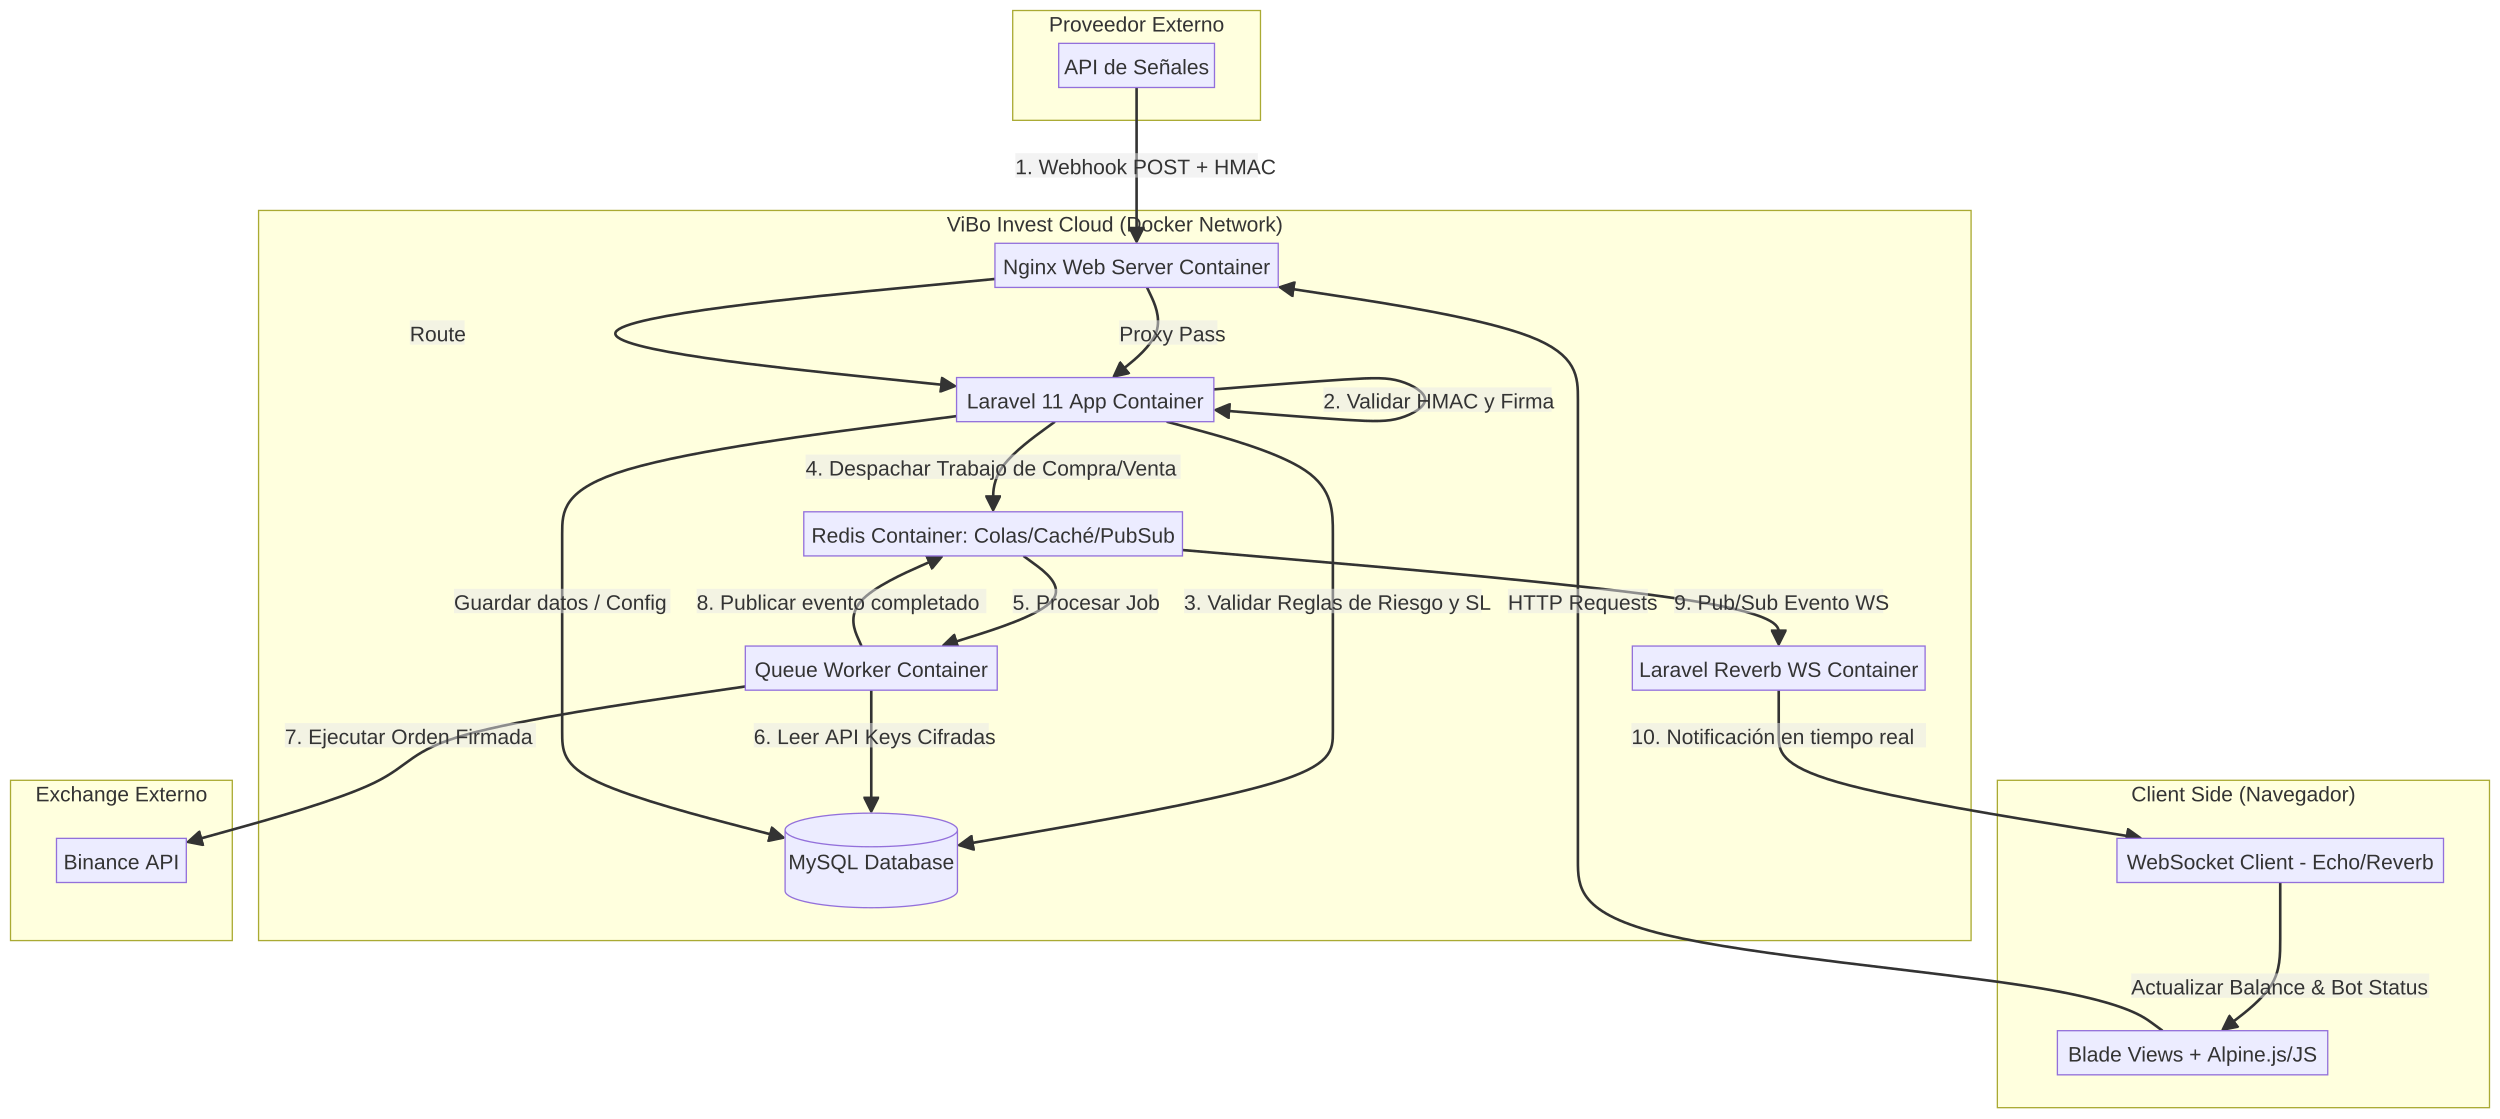
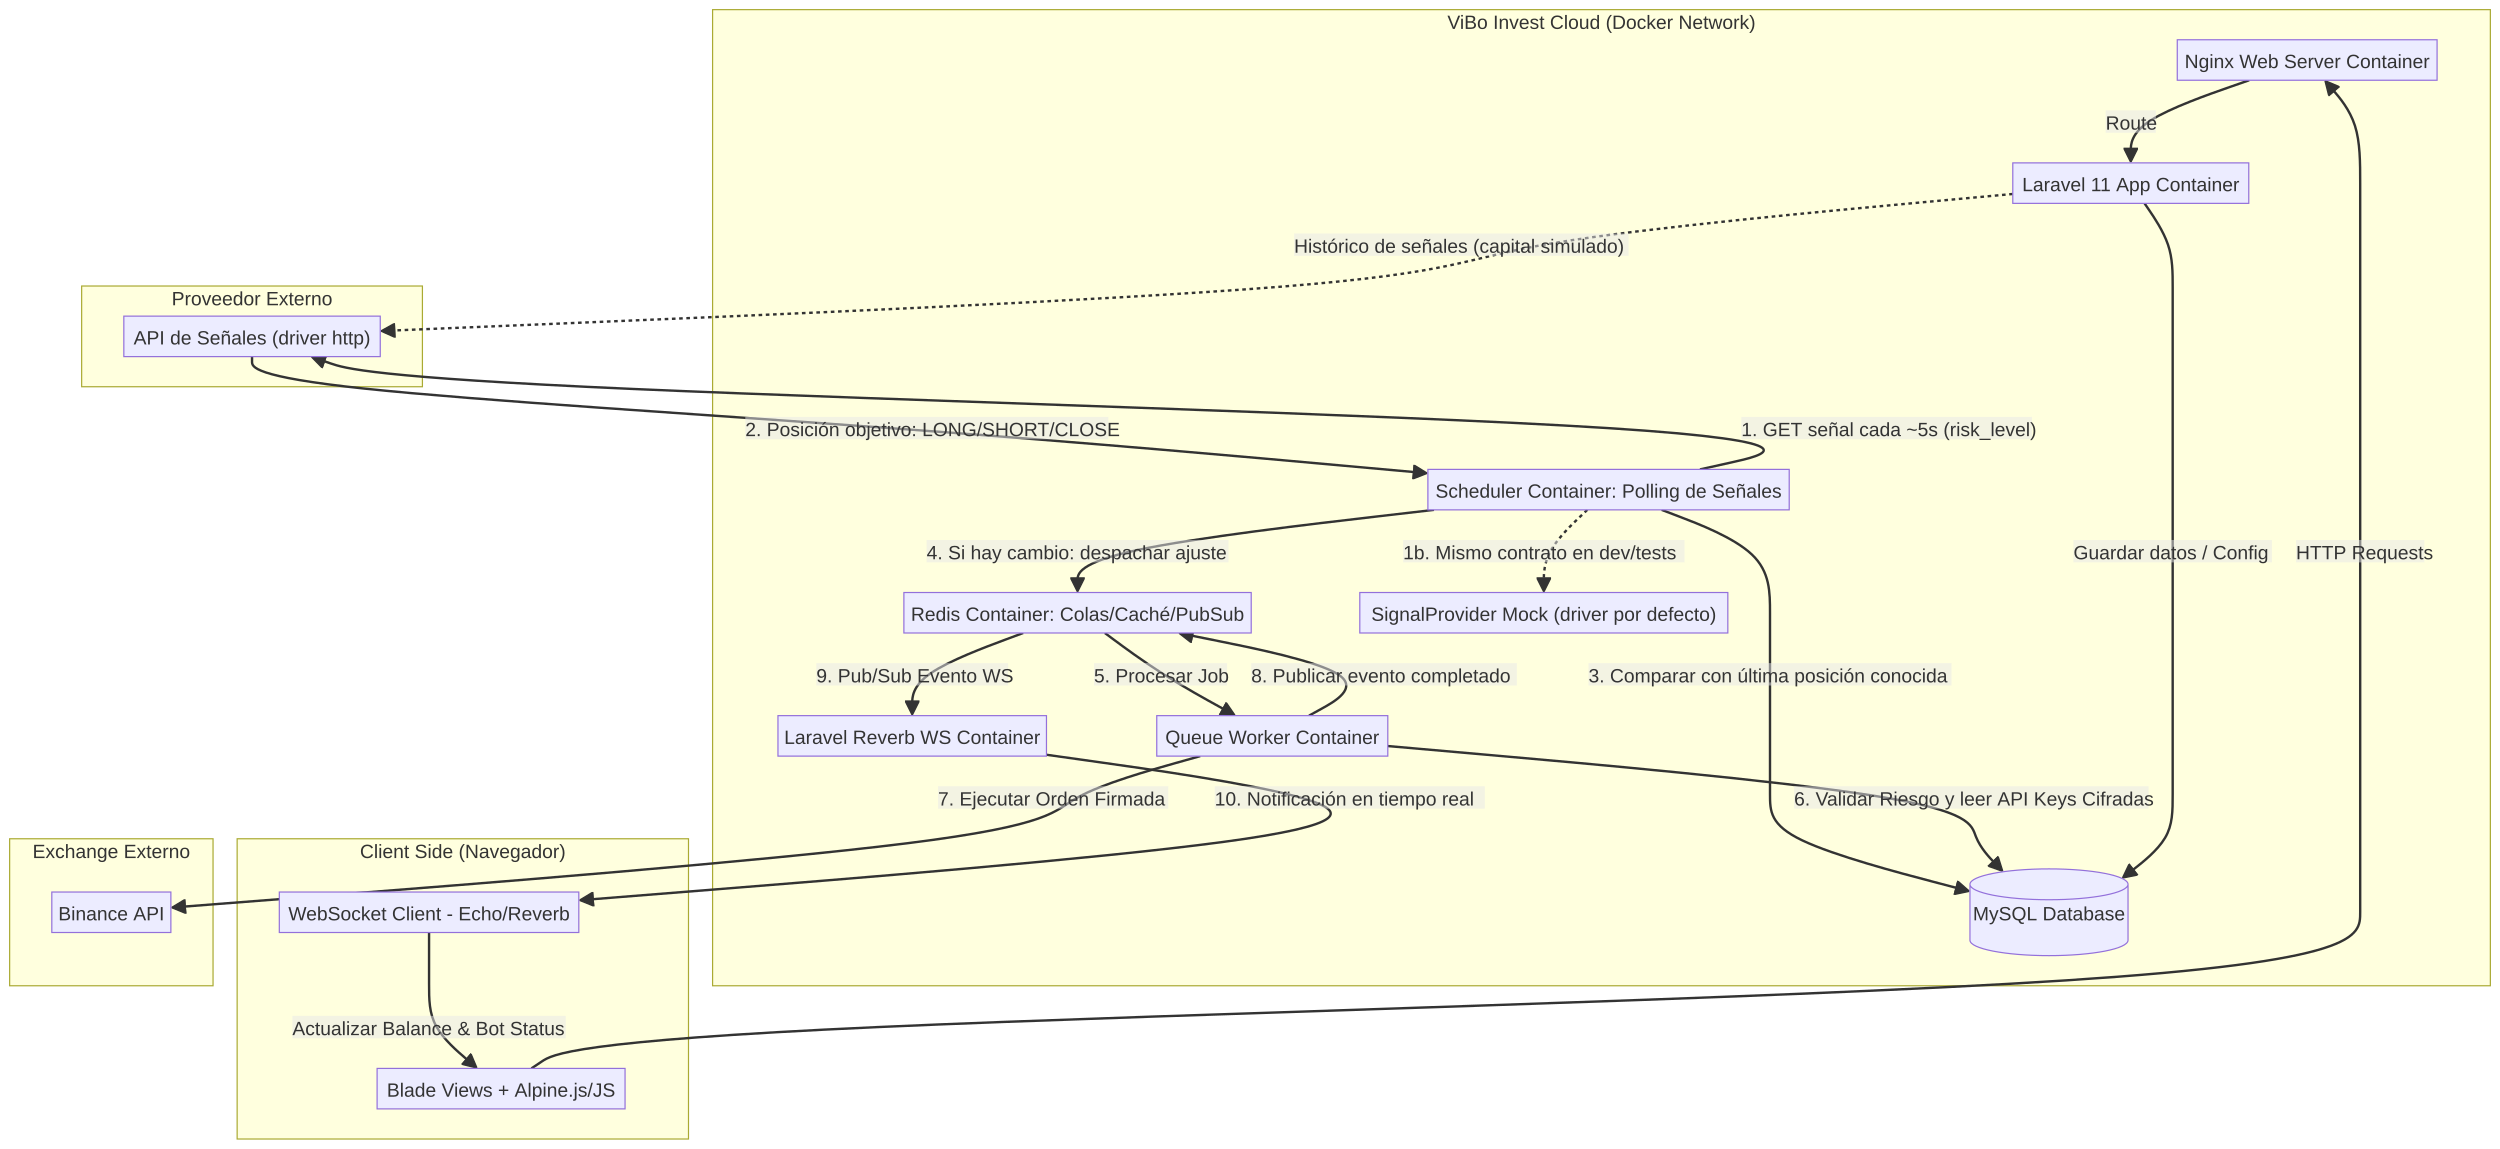
- <svg xmlns="http://www.w3.org/2000/svg" viewBox="-8 -8 1902.922 851.124" style="max-width: 1902.922px;" width="100%" id="mermaid-svg">
+ <svg xmlns="http://www.w3.org/2000/svg" viewBox="-8 -8 2074.848 953.312" style="max-width: 2074.848px;" width="100%" id="mermaid-svg">
  <style>#mermaid-svg{font-family:"trebuchet ms",verdana,arial,sans-serif;font-size:16px;fill:#333;}#mermaid-svg .error-icon{fill:#552222;}#mermaid-svg .error-text{fill:#552222;stroke:#552222;}#mermaid-svg .edge-thickness-normal{stroke-width:2px;}#mermaid-svg .edge-thickness-thick{stroke-width:3.5px;}#mermaid-svg .edge-pattern-solid{stroke-dasharray:0;}#mermaid-svg .edge-pattern-dashed{stroke-dasharray:3;}#mermaid-svg .edge-pattern-dotted{stroke-dasharray:2;}#mermaid-svg .marker{fill:#333333;stroke:#333333;}#mermaid-svg .marker.cross{stroke:#333333;}#mermaid-svg svg{font-family:"trebuchet ms",verdana,arial,sans-serif;font-size:16px;}#mermaid-svg .label{font-family:"trebuchet ms",verdana,arial,sans-serif;color:#333;}#mermaid-svg .cluster-label text{fill:#333;}#mermaid-svg .cluster-label span,#mermaid-svg p{color:#333;}#mermaid-svg .label text,#mermaid-svg span,#mermaid-svg p{fill:#333;color:#333;}#mermaid-svg .node rect,#mermaid-svg .node circle,#mermaid-svg .node ellipse,#mermaid-svg .node polygon,#mermaid-svg .node path{fill:#ECECFF;stroke:#9370DB;stroke-width:1px;}#mermaid-svg .flowchart-label text{text-anchor:middle;}#mermaid-svg .node .katex path{fill:#000;stroke:#000;stroke-width:1px;}#mermaid-svg .node .label{text-align:center;}#mermaid-svg .node.clickable{cursor:pointer;}#mermaid-svg .arrowheadPath{fill:#333333;}#mermaid-svg .edgePath .path{stroke:#333333;stroke-width:2.0px;}#mermaid-svg .flowchart-link{stroke:#333333;fill:none;}#mermaid-svg .edgeLabel{background-color:#e8e8e8;text-align:center;}#mermaid-svg .edgeLabel rect{opacity:0.5;background-color:#e8e8e8;fill:#e8e8e8;}#mermaid-svg .labelBkg{background-color:rgba(232, 232, 232, 0.5);}#mermaid-svg .cluster rect{fill:#ffffde;stroke:#aaaa33;stroke-width:1px;}#mermaid-svg .cluster text{fill:#333;}#mermaid-svg .cluster span,#mermaid-svg p{color:#333;}#mermaid-svg div.mermaidTooltip{position:absolute;text-align:center;max-width:200px;padding:2px;font-family:"trebuchet ms",verdana,arial,sans-serif;font-size:12px;background:hsl(80, 100%, 96.275%);border:1px solid #aaaa33;border-radius:2px;pointer-events:none;z-index:100;}#mermaid-svg .flowchartTitleText{text-anchor:middle;font-size:18px;fill:#333;}#mermaid-svg :root{--mermaid-font-family:"trebuchet ms",verdana,arial,sans-serif;}</style>
  <g>
    <marker orient="auto" markerHeight="12" markerWidth="12" markerUnits="userSpaceOnUse" refY="5" refX="6" viewBox="0 0 10 10" class="marker flowchart" id="mermaid-svg_flowchart-pointEnd">
      <path style="stroke-width: 1; stroke-dasharray: 1, 0;" class="arrowMarkerPath" d="M 0 0 L 10 5 L 0 10 z" />
    </marker>
    <marker orient="auto" markerHeight="12" markerWidth="12" markerUnits="userSpaceOnUse" refY="5" refX="4.5" viewBox="0 0 10 10" class="marker flowchart" id="mermaid-svg_flowchart-pointStart">
      <path style="stroke-width: 1; stroke-dasharray: 1, 0;" class="arrowMarkerPath" d="M 0 5 L 10 10 L 10 0 z" />
    </marker>
    <marker orient="auto" markerHeight="11" markerWidth="11" markerUnits="userSpaceOnUse" refY="5" refX="11" viewBox="0 0 10 10" class="marker flowchart" id="mermaid-svg_flowchart-circleEnd">
      <circle style="stroke-width: 1; stroke-dasharray: 1, 0;" class="arrowMarkerPath" r="5" cy="5" cx="5" />
    </marker>
    <marker orient="auto" markerHeight="11" markerWidth="11" markerUnits="userSpaceOnUse" refY="5" refX="-1" viewBox="0 0 10 10" class="marker flowchart" id="mermaid-svg_flowchart-circleStart">
      <circle style="stroke-width: 1; stroke-dasharray: 1, 0;" class="arrowMarkerPath" r="5" cy="5" cx="5" />
    </marker>
    <marker orient="auto" markerHeight="11" markerWidth="11" markerUnits="userSpaceOnUse" refY="5.2" refX="12" viewBox="0 0 11 11" class="marker cross flowchart" id="mermaid-svg_flowchart-crossEnd">
      <path style="stroke-width: 2; stroke-dasharray: 1, 0;" class="arrowMarkerPath" d="M 1,1 l 9,9 M 10,1 l -9,9" />
    </marker>
    <marker orient="auto" markerHeight="11" markerWidth="11" markerUnits="userSpaceOnUse" refY="5.2" refX="-1" viewBox="0 0 11 11" class="marker cross flowchart" id="mermaid-svg_flowchart-crossStart">
      <path style="stroke-width: 2; stroke-dasharray: 1, 0;" class="arrowMarkerPath" d="M 1,1 l 9,9 M 10,1 l -9,9" />
    </marker>
    <g class="root">
      <g class="clusters">
        <g id="ExchangeExterno" class="cluster default flowchart-label">
-           <rect height="121.999" width="168.812" y="585.938" x="0" ry="0" rx="0" />
-           <g transform="translate(84.40625, 585.9375)" class="cluster-label">
+           <rect height="121.999" width="168.812" y="688.125" x="0" ry="0" rx="0" />
+           <g transform="translate(84.40625, 688.125)" class="cluster-label">
            <text fill="#333333">
              <tspan class="row" x="0" dy="1em" xml:space="preserve">Exchange Externo</tspan>
            </text>
          </g>
        </g>
        <g id="ViBoInvestCloud" class="cluster default flowchart-label">
-           <rect height="555.749" width="1303.516" y="152.188" x="188.812" ry="0" rx="0" />
-           <g transform="translate(840.5703, 152.1875)" class="cluster-label">
+           <rect height="810.124" width="1475.441" y="0" x="583.406" ry="0" rx="0" />
+           <g transform="translate(1321.127, 0)" class="cluster-label">
            <text fill="#333333">
              <tspan class="row" x="0" dy="1em" xml:space="preserve">ViBo Invest Cloud (Docker Network)</tspan>
            </text>
          </g>
        </g>
        <g id="ClientSide" class="cluster default flowchart-label">
-           <rect height="249.187" width="374.594" y="585.938" x="1512.328" ry="0" rx="0" />
-           <g transform="translate(1699.625, 585.9375)" class="cluster-label">
+           <rect height="249.187" width="374.594" y="688.125" x="188.812" ry="0" rx="0" />
+           <g transform="translate(376.1094, 688.125)" class="cluster-label">
            <text fill="#333333">
              <tspan class="row" x="0" dy="1em" xml:space="preserve">Client Side (Navegador)</tspan>
            </text>
          </g>
        </g>
        <g id="ProveedorExterno" class="cluster default flowchart-label">
-           <rect height="83.594" width="188.594" y="0" x="762.84" ry="0" rx="0" />
-           <g transform="translate(857.1367, 0)" class="cluster-label">
+           <rect height="83.594" width="282.812" y="229.375" x="59.77" ry="0" rx="0" />
+           <g transform="translate(201.1758, 229.375)" class="cluster-label">
            <text fill="#333333">
              <tspan class="row" x="0" dy="1em" xml:space="preserve">Proveedor Externo</tspan>
            </text>
          </g>
        </g>
      </g>
      <g class="edgePaths">
-         <path marker-end="url(#mermaid-svg_flowchart-pointEnd)" style="fill:none;" class="edge-thickness-normal edge-pattern-solid flowchart-link LS-SignalsAPI LE-Nginx" id="L-SignalsAPI-Nginx-0" d="M857.137,58.594L857.137,62.76C857.137,66.927,857.137,75.26,857.137,85.143C857.137,95.026,857.137,106.458,857.137,117.891C857.137,129.323,857.137,140.755,857.137,149.755C857.137,158.754,857.137,165.321,857.137,168.604L857.137,171.888" />
-         <path marker-end="url(#mermaid-svg_flowchart-pointEnd)" style="fill:none;" class="edge-thickness-normal edge-pattern-solid flowchart-link LS-Nginx LE-Laravel" id="L-Nginx-Laravel-0" d="M865.083,210.781L867.787,216.497C870.492,222.214,875.9,233.646,872.212,244.523C868.523,255.401,855.738,265.723,849.345,270.884L842.952,276.046" />
-         <path marker-end="url(#mermaid-svg_flowchart-pointEnd)" style="fill:none;" class="edge-thickness-normal edge-pattern-solid flowchart-link LS-Laravel LE-Laravel" id="L-Laravel-Laravel-0" d="M915.945,288.392L934.859,286.889C953.773,285.386,991.602,282.381,1015.244,280.878C1038.887,279.375,1048.344,279.375,1057.801,282.174C1067.258,284.974,1076.715,290.573,1076.715,296.172C1076.715,301.771,1067.258,307.37,1057.801,310.169C1048.344,312.969,1038.887,312.969,1016.125,311.536C993.363,310.103,957.296,307.237,939.262,305.805L921.229,304.372" />
-         <path marker-end="url(#mermaid-svg_flowchart-pointEnd)" style="fill:none;" class="edge-thickness-normal edge-pattern-solid flowchart-link LS-Laravel LE-MySQL" id="L-Laravel-MySQL-0" d="M879.997,312.969L901.088,318.685C922.178,324.401,964.358,335.833,985.449,350.065C1006.539,364.297,1006.539,381.328,1006.539,398.359C1006.539,415.391,1006.539,432.422,1006.539,449.453C1006.539,466.484,1006.539,483.516,1006.539,500.547C1006.539,517.578,1006.539,534.609,1006.539,548.841C1006.539,563.073,1006.539,574.505,959.782,588.339C913.026,602.173,819.513,618.408,772.756,626.525L725.999,634.643" />
-         <path marker-end="url(#mermaid-svg_flowchart-pointEnd)" style="fill:none;" class="edge-thickness-normal edge-pattern-solid flowchart-link LS-Laravel LE-Redis" id="L-Laravel-Redis-0" d="M794.983,312.969L787.142,318.685C779.301,324.401,763.619,335.833,755.778,346.382C747.938,356.931,747.938,366.597,747.938,371.43L747.938,376.263" />
-         <path marker-end="url(#mermaid-svg_flowchart-pointEnd)" style="fill:none;" class="edge-thickness-normal edge-pattern-solid flowchart-link LS-Redis LE-Worker" id="L-Redis-Worker-0" d="M770.978,415.156L778.819,420.872C786.66,426.589,802.342,438.021,792.808,449.189C783.273,460.357,748.523,471.26,731.148,476.712L713.773,482.163" />
-         <path marker-end="url(#mermaid-svg_flowchart-pointEnd)" style="fill:none;" class="edge-thickness-normal edge-pattern-solid flowchart-link LS-Worker LE-MySQL" id="L-Worker-MySQL-0" d="M655.184,517.344L655.184,523.06C655.184,528.776,655.184,540.208,655.184,551.641C655.184,563.073,655.184,574.505,655.184,583.505C655.184,592.504,655.184,599.071,655.184,602.354L655.184,605.638" />
-         <path marker-end="url(#mermaid-svg_flowchart-pointEnd)" style="fill:none;" class="edge-thickness-normal edge-pattern-solid flowchart-link LS-Worker LE-Binance" id="L-Worker-Binance-0" d="M559.309,514.51L516.817,520.698C474.326,526.887,389.342,539.264,346.851,551.168C304.359,563.073,304.359,574.505,276.786,587.868C249.213,601.231,194.066,616.525,166.493,624.172L138.92,631.819" />
-         <path marker-end="url(#mermaid-svg_flowchart-pointEnd)" style="fill:none;" class="edge-thickness-normal edge-pattern-solid flowchart-link LS-UI LE-Nginx" id="L-UI-Nginx-0" d="M1638.02,776.531L1630.229,770.815C1622.438,765.098,1606.856,753.666,1532.695,742.234C1458.534,730.802,1325.794,719.369,1259.424,703.486C1193.055,687.604,1193.055,667.27,1193.055,646.937C1193.055,626.604,1193.055,606.271,1193.055,590.388C1193.055,574.505,1193.055,563.073,1193.055,548.841C1193.055,534.609,1193.055,517.578,1193.055,500.547C1193.055,483.516,1193.055,466.484,1193.055,449.453C1193.055,432.422,1193.055,415.391,1193.055,398.359C1193.055,381.328,1193.055,364.297,1193.055,347.266C1193.055,330.234,1193.055,313.203,1193.055,296.172C1193.055,279.141,1193.055,262.109,1155.91,247.944C1118.766,233.779,1044.478,222.479,1007.333,216.83L970.189,211.18" />
-         <path marker-end="url(#mermaid-svg_flowchart-pointEnd)" style="fill:none;" class="edge-thickness-normal edge-pattern-solid flowchart-link LS-Nginx LE-Laravel" id="L-Nginx-Laravel-1" d="M749.324,204.332L678.568,211.123C607.813,217.914,466.301,231.496,460.552,245.021C454.803,258.546,584.816,272.014,649.823,278.748L714.83,285.482" />
-         <path marker-end="url(#mermaid-svg_flowchart-pointEnd)" style="fill:none;" class="edge-thickness-normal edge-pattern-solid flowchart-link LS-Laravel LE-MySQL" id="L-Laravel-MySQL-1" d="M720.102,308.739L670.069,315.16C620.036,321.581,519.971,334.423,469.939,349.36C419.906,364.297,419.906,381.328,419.906,398.359C419.906,415.391,419.906,432.422,419.906,449.453C419.906,466.484,419.906,483.516,419.906,500.547C419.906,517.578,419.906,534.609,419.906,548.841C419.906,563.073,419.906,574.505,447.332,587.332C474.757,600.159,529.608,614.38,557.034,621.49L584.459,628.601" />
-         <path marker-end="url(#mermaid-svg_flowchart-pointEnd)" style="fill:none;" class="edge-thickness-normal edge-pattern-solid flowchart-link LS-Worker LE-Redis" id="L-Worker-Redis-0" d="M647.732,483.75L645.196,478.034C642.66,472.318,637.588,460.885,647.157,449.811C656.726,438.736,680.936,428.019,693.041,422.66L705.147,417.302" />
-         <path marker-end="url(#mermaid-svg_flowchart-pointEnd)" style="fill:none;" class="edge-thickness-normal edge-pattern-solid flowchart-link LS-Redis LE-Reverb" id="L-Redis-Reverb-0" d="M892.063,410.674L967.703,417.137C1043.344,423.601,1194.625,436.527,1270.266,447.823C1345.906,459.119,1345.906,468.784,1345.906,473.617L1345.906,478.45" />
-         <path marker-end="url(#mermaid-svg_flowchart-pointEnd)" style="fill:none;" class="edge-thickness-normal edge-pattern-solid flowchart-link LS-Reverb LE-WSClient" id="L-Reverb-WSClient-0" d="M1345.906,517.344L1345.906,523.06C1345.906,528.776,1345.906,540.208,1345.906,551.641C1345.906,563.073,1345.906,574.505,1391.137,587.449C1436.368,600.393,1526.831,614.849,1572.062,622.076L1617.293,629.304" />
-         <path marker-end="url(#mermaid-svg_flowchart-pointEnd)" style="fill:none;" class="edge-thickness-normal edge-pattern-solid flowchart-link LS-WSClient LE-UI" id="L-WSClient-UI-0" d="M1727.641,663.734L1727.641,671.101C1727.641,678.468,1727.641,693.203,1727.641,706.286C1727.641,719.369,1727.641,730.802,1720.877,741.697C1714.113,752.592,1700.586,762.95,1693.822,768.129L1687.058,773.309" />
+         <path marker-end="url(#mermaid-svg_flowchart-pointEnd)" style="fill:none;" class="edge-thickness-normal edge-pattern-solid flowchart-link LS-Scheduler LE-SignalsAPI" id="L-Scheduler-SignalsAPI-0" d="M1402.871,381.563L1428.691,375.846C1454.51,370.13,1506.15,358.698,1326.102,347.266C1146.053,335.833,734.318,324.401,517.182,314.806C300.047,305.211,277.512,297.452,266.244,293.573L254.977,289.694" />
+         <path marker-end="url(#mermaid-svg_flowchart-pointEnd)" style="fill:none;stroke-width:2px;stroke-dasharray:3;" class="edge-thickness-normal edge-pattern-dotted flowchart-link LS-Scheduler LE-MockProvider" id="L-Scheduler-MockProvider-0" d="M1309.338,415.156L1303.327,420.872C1297.316,426.589,1285.295,438.021,1279.284,448.57C1273.273,459.119,1273.273,468.784,1273.273,473.617L1273.273,478.45" />
+         <path marker-end="url(#mermaid-svg_flowchart-pointEnd)" style="fill:none;" class="edge-thickness-normal edge-pattern-solid flowchart-link LS-SignalsAPI LE-Scheduler" id="L-SignalsAPI-Scheduler-0" d="M201.176,287.969L201.176,292.135C201.176,296.302,201.176,304.635,294.515,314.518C387.854,324.401,574.533,335.833,736.301,347.729C898.069,359.625,1034.926,371.984,1103.355,378.163L1171.784,384.343" />
+         <path marker-end="url(#mermaid-svg_flowchart-pointEnd)" style="fill:none;" class="edge-thickness-normal edge-pattern-solid flowchart-link LS-Scheduler LE-MySQL" id="L-Scheduler-MySQL-0" d="M1371.049,415.156L1386.04,420.872C1401.03,426.589,1431.011,438.021,1446.002,452.253C1460.992,466.484,1460.992,483.516,1460.992,500.547C1460.992,517.578,1460.992,534.609,1460.992,551.641C1460.992,568.672,1460.992,585.703,1460.992,602.734C1460.992,619.766,1460.992,636.797,1460.992,651.029C1460.992,665.26,1460.992,676.693,1487.797,689.47C1514.602,702.248,1568.211,716.371,1595.016,723.433L1621.82,730.494" />
+         <path marker-end="url(#mermaid-svg_flowchart-pointEnd)" style="fill:none;" class="edge-thickness-normal edge-pattern-solid flowchart-link LS-Scheduler LE-Redis" id="L-Scheduler-Redis-0" d="M1182.121,415.156L1132.817,420.872C1083.513,426.589,984.905,438.021,935.601,448.57C886.297,459.119,886.297,468.784,886.297,473.617L886.297,478.45" />
+         <path marker-end="url(#mermaid-svg_flowchart-pointEnd)" style="fill:none;" class="edge-thickness-normal edge-pattern-solid flowchart-link LS-Redis LE-Worker" id="L-Redis-Worker-0" d="M908.935,517.344L916.64,523.06C924.344,528.776,939.752,540.208,957.059,551.214C974.367,562.221,993.573,572.8,1003.176,578.09L1012.779,583.38" />
+         <path marker-end="url(#mermaid-svg_flowchart-pointEnd)" style="fill:none;" class="edge-thickness-normal edge-pattern-solid flowchart-link LS-Worker LE-MySQL" id="L-Worker-MySQL-0" d="M1143.789,611.178L1224.507,618.286C1305.224,625.394,1466.659,639.611,1547.376,652.436C1628.094,665.26,1628.094,676.693,1631.882,686.335C1635.671,695.978,1643.248,703.83,1647.037,707.756L1650.826,711.683" />
+         <path marker-end="url(#mermaid-svg_flowchart-pointEnd)" style="fill:none;" class="edge-thickness-normal edge-pattern-solid flowchart-link LS-Worker LE-Binance" id="L-Worker-Binance-0" d="M988.122,619.531L967.774,625.247C947.426,630.964,906.731,642.396,886.383,653.828C866.035,665.26,866.035,676.693,744.879,691.864C623.722,707.036,381.409,725.946,260.253,735.401L139.096,744.857" />
+         <path marker-end="url(#mermaid-svg_flowchart-pointEnd)" style="fill:none;" class="edge-thickness-normal edge-pattern-solid flowchart-link LS-UI LE-Nginx" id="L-UI-Nginx-0" d="M433.044,878.718L441.614,873.002C450.183,867.286,467.322,855.854,720.283,844.421C973.245,832.989,1462.029,821.557,1706.421,805.674C1950.813,789.791,1950.813,769.458,1950.813,749.125C1950.813,728.791,1950.813,708.458,1950.813,692.575C1950.813,676.693,1950.813,665.26,1950.813,651.029C1950.813,636.797,1950.813,619.766,1950.813,602.734C1950.813,585.703,1950.813,568.672,1950.813,551.641C1950.813,534.609,1950.813,517.578,1950.813,500.547C1950.813,483.516,1950.813,466.484,1950.813,449.453C1950.813,432.422,1950.813,415.391,1950.813,398.359C1950.813,381.328,1950.813,364.297,1950.813,350.065C1950.813,335.833,1950.813,324.401,1950.813,311.719C1950.813,299.036,1950.813,285.104,1950.813,271.172C1950.813,257.24,1950.813,243.307,1950.813,230.625C1950.813,217.943,1950.813,206.51,1950.813,192.279C1950.813,178.047,1950.813,161.016,1950.813,143.984C1950.813,126.953,1950.813,109.922,1946.466,96.359C1942.12,82.797,1933.428,72.703,1929.082,67.657L1924.736,62.61" />
+         <path marker-end="url(#mermaid-svg_flowchart-pointEnd)" style="fill:none;" class="edge-thickness-normal edge-pattern-solid flowchart-link LS-Nginx LE-Laravel" id="L-Nginx-Laravel-0" d="M1858.686,58.594L1842.308,64.31C1825.93,70.026,1793.174,81.458,1776.796,92.007C1760.418,102.556,1760.418,112.222,1760.418,117.055L1760.418,121.888" />
+         <path marker-end="url(#mermaid-svg_flowchart-pointEnd)" style="fill:none;" class="edge-thickness-normal edge-pattern-solid flowchart-link LS-Laravel LE-MySQL" id="L-Laravel-MySQL-0" d="M1771.851,160.781L1775.742,166.497C1779.632,172.214,1787.414,183.646,1791.305,195.078C1795.195,206.51,1795.195,217.943,1795.195,230.625C1795.195,243.307,1795.195,257.24,1795.195,271.172C1795.195,285.104,1795.195,299.036,1795.195,311.719C1795.195,324.401,1795.195,335.833,1795.195,350.065C1795.195,364.297,1795.195,381.328,1795.195,398.359C1795.195,415.391,1795.195,432.422,1795.195,449.453C1795.195,466.484,1795.195,483.516,1795.195,500.547C1795.195,517.578,1795.195,534.609,1795.195,551.641C1795.195,568.672,1795.195,585.703,1795.195,602.734C1795.195,619.766,1795.195,636.797,1795.195,651.029C1795.195,665.26,1795.195,676.693,1788.879,687.347C1782.563,698.002,1769.931,707.879,1763.614,712.817L1757.298,717.755" />
+         <path marker-end="url(#mermaid-svg_flowchart-pointEnd)" style="fill:none;stroke-width:2px;stroke-dasharray:3;" class="edge-thickness-normal edge-pattern-dotted flowchart-link LS-Laravel LE-SignalsAPI" id="L-Laravel-SignalsAPI-0" d="M1662.496,152.989L1586.217,160.004C1509.938,167.019,1357.379,181.049,1281.1,193.779C1204.82,206.51,1204.82,217.943,1056.163,229.85C907.506,241.757,610.192,254.138,461.535,260.329L312.877,266.52" />
+         <path marker-end="url(#mermaid-svg_flowchart-pointEnd)" style="fill:none;" class="edge-thickness-normal edge-pattern-solid flowchart-link LS-Worker LE-Redis" id="L-Worker-Redis-0" d="M1078.407,585.938L1088.783,580.221C1099.16,574.505,1119.914,563.073,1102.699,551.815C1085.484,540.556,1030.3,529.472,1002.709,523.93L975.117,518.387" />
+         <path marker-end="url(#mermaid-svg_flowchart-pointEnd)" style="fill:none;" class="edge-thickness-normal edge-pattern-solid flowchart-link LS-Redis LE-Reverb" id="L-Redis-Reverb-0" d="M841.189,517.344L825.839,523.06C810.488,528.776,779.787,540.208,764.436,550.757C749.086,561.306,749.086,570.972,749.086,575.805L749.086,580.638" />
+         <path marker-end="url(#mermaid-svg_flowchart-pointEnd)" style="fill:none;" class="edge-thickness-normal edge-pattern-solid flowchart-link LS-Reverb LE-WSClient" id="L-Reverb-WSClient-0" d="M860.508,618.411L902.461,624.314C944.414,630.217,1028.32,642.023,1070.273,653.641C1112.227,665.26,1112.227,676.693,1006.465,690.852C900.704,705.011,689.181,721.896,583.42,730.339L477.658,738.782" />
+         <path marker-end="url(#mermaid-svg_flowchart-pointEnd)" style="fill:none;" class="edge-thickness-normal edge-pattern-solid flowchart-link LS-WSClient LE-UI" id="L-WSClient-UI-0" d="M348.094,765.922L348.094,773.289C348.094,780.656,348.094,795.39,348.094,808.473C348.094,821.557,348.094,832.989,354.109,843.847C360.124,854.706,372.155,864.99,378.17,870.132L384.186,875.274" />
      </g>
      <g class="edgeLabels">
-         <g transform="translate(857.1367, 117.8906)" class="edgeLabel">
-           <g transform="translate(-92.35938, -9.296875)" class="label">
-             <rect height="18.594" width="184.719" ry="0" rx="0" />
-             <text fill="#000000">
-               <tspan class="row" x="0" dy="1em" xml:space="preserve">1. Webhook POST + HMAC</tspan>
-             </text>
-           </g>
-         </g>
-         <g transform="translate(881.3086, 245.0781)" class="edgeLabel">
-           <g transform="translate(-37.36719, -9.296875)" class="label">
-             <rect height="18.594" width="74.734" ry="0" rx="0" />
-             <text fill="#000000">
-               <tspan class="row" x="0" dy="1em" xml:space="preserve">Proxy Pass</tspan>
-             </text>
-           </g>
-         </g>
-         <g transform="translate(1086.172, 296.1719)" class="edgeLabel">
-           <g transform="translate(-86.88281, -9.296875)" class="label">
-             <rect height="18.594" width="173.766" ry="0" rx="0" />
-             <text fill="#000000">
-               <tspan class="row" x="0" dy="1em" xml:space="preserve">2. Validar HMAC y Firma</tspan>
-             </text>
-           </g>
-         </g>
-         <g transform="translate(1006.539, 449.4531)" class="edgeLabel">
-           <g transform="translate(-113.2578, -9.296875)" class="label">
-             <rect height="18.594" width="226.516" ry="0" rx="0" />
-             <text fill="#000000">
-               <tspan class="row" x="0" dy="1em" xml:space="preserve">3. Validar Reglas de Riesgo y SL</tspan>
-             </text>
-           </g>
-         </g>
-         <g transform="translate(747.9375, 347.2656)" class="edgeLabel">
-           <g transform="translate(-142.7422, -9.296875)" class="label">
-             <rect height="18.594" width="285.484" ry="0" rx="0" />
-             <text fill="#000000">
-               <tspan class="row" x="0" dy="1em" xml:space="preserve">4. Despachar Trabajo de Compra/Venta</tspan>
-             </text>
-           </g>
-         </g>
-         <g transform="translate(818.0234, 449.4531)" class="edgeLabel">
+         <g transform="translate(1557.789, 347.2656)" class="edgeLabel">
+           <g transform="translate(-120.6094, -9.296875)" class="label">
+             <rect height="18.594" width="241.234" ry="0" rx="0" />
+             <text fill="#000000">
+               <tspan class="row" x="0" dy="1em" xml:space="preserve">1. GET señal cada ~5s (risk_level)</tspan>
+             </text>
+           </g>
+         </g>
+         <g transform="translate(1273.273, 449.4531)" class="edgeLabel">
+           <g transform="translate(-116.7891, -9.296875)" class="label">
+             <rect height="18.594" width="233.578" ry="0" rx="0" />
+             <text fill="#000000">
+               <tspan class="row" x="0" dy="1em" xml:space="preserve">1b. Mismo contrato en dev/tests</tspan>
+             </text>
+           </g>
+         </g>
+         <g transform="translate(761.2109, 347.2656)" class="edgeLabel">
+           <g transform="translate(-150.6719, -9.296875)" class="label">
+             <rect height="18.594" width="301.344" ry="0" rx="0" />
+             <text fill="#000000">
+               <tspan class="row" x="0" dy="1em" xml:space="preserve">2. Posición objetivo: LONG/SHORT/CLOSE</tspan>
+             </text>
+           </g>
+         </g>
+         <g transform="translate(1460.992, 551.6406)" class="edgeLabel">
+           <g transform="translate(-150.6328, -9.296875)" class="label">
+             <rect height="18.594" width="301.281" ry="0" rx="0" />
+             <text fill="#000000">
+               <tspan class="row" x="0" dy="1em" xml:space="preserve">3. Comparar con última posición conocida</tspan>
+             </text>
+           </g>
+         </g>
+         <g transform="translate(886.2969, 449.4531)" class="edgeLabel">
+           <g transform="translate(-125.25, -9.296875)" class="label">
+             <rect height="18.594" width="250.516" ry="0" rx="0" />
+             <text fill="#000000">
+               <tspan class="row" x="0" dy="1em" xml:space="preserve">4. Si hay cambio: despachar ajuste</tspan>
+             </text>
+           </g>
+         </g>
+         <g transform="translate(955.1602, 551.6406)" class="edgeLabel">
          <g transform="translate(-55.25781, -9.296875)" class="label">
            <rect height="18.594" width="110.516" ry="0" rx="0" />
            <text fill="#000000">
              <tspan class="row" x="0" dy="1em" xml:space="preserve">5. Procesar Job</tspan>
            </text>
          </g>
        </g>
-         <g transform="translate(655.1836, 551.6406)" class="edgeLabel">
-           <g transform="translate(-89.45312, -9.296875)" class="label">
-             <rect height="18.594" width="178.906" ry="0" rx="0" />
-             <text fill="#000000">
-               <tspan class="row" x="0" dy="1em" xml:space="preserve">6. Leer API Keys Cifradas</tspan>
-             </text>
-           </g>
-         </g>
-         <g transform="translate(304.3594, 551.6406)" class="edgeLabel">
+         <g transform="translate(1628.094, 653.8281)" class="edgeLabel">
+           <g transform="translate(-147.1016, -9.296875)" class="label">
+             <rect height="18.594" width="294.203" ry="0" rx="0" />
+             <text fill="#000000">
+               <tspan class="row" x="0" dy="1em" xml:space="preserve">6. Validar Riesgo y leer API Keys Cifradas</tspan>
+             </text>
+           </g>
+         </g>
+         <g transform="translate(866.0352, 653.8281)" class="edgeLabel">
          <g transform="translate(-95.54688, -9.296875)" class="label">
-             <rect height="18.594" width="191.094" ry="0" rx="0" />
+             <rect height="18.594" width="191.109" ry="0" rx="0" />
            <text fill="#000000">
              <tspan class="row" x="0" dy="1em" xml:space="preserve">7. Ejecutar Orden Firmada</tspan>
            </text>
          </g>
        </g>
-         <g transform="translate(1193.055, 449.4531)" class="edgeLabel">
+         <g transform="translate(1950.812, 449.4531)" class="edgeLabel">
          <g transform="translate(-53.25781, -9.296875)" class="label">
            <rect height="18.594" width="106.516" ry="0" rx="0" />
            <text fill="#000000">
              <tspan class="row" x="0" dy="1em" xml:space="preserve">HTTP Requests</tspan>
            </text>
          </g>
        </g>
-         <g transform="translate(324.7891, 245.0781)" class="edgeLabel">
+         <g transform="translate(1760.418, 92.89062)" class="edgeLabel">
          <g transform="translate(-20.85938, -9.296875)" class="label">
            <rect height="18.594" width="41.719" ry="0" rx="0" />
            <text fill="#000000">
              <tspan class="row" x="0" dy="1em" xml:space="preserve">Route</tspan>
            </text>
          </g>
        </g>
-         <g transform="translate(419.9062, 449.4531)" class="edgeLabel">
+         <g transform="translate(1795.195, 449.4531)" class="edgeLabel">
          <g transform="translate(-82.35938, -9.296875)" class="label">
            <rect height="18.594" width="164.719" ry="0" rx="0" />
            <text fill="#000000">
              <tspan class="row" x="0" dy="1em" xml:space="preserve">Guardar datos / Config</tspan>
            </text>
          </g>
        </g>
-         <g transform="translate(632.5156, 449.4531)" class="edgeLabel">
+         <g transform="translate(1204.82, 195.0781)" class="edgeLabel">
+           <g transform="translate(-138.8203, -9.296875)" class="label">
+             <rect height="18.594" width="277.641" ry="0" rx="0" />
+             <text fill="#000000">
+               <tspan class="row" x="0" dy="1em" xml:space="preserve">Histórico de señales (capital simulado)</tspan>
+             </text>
+           </g>
+         </g>
+         <g transform="translate(1140.668, 551.6406)" class="edgeLabel">
          <g transform="translate(-110.25, -9.296875)" class="label">
            <rect height="18.594" width="220.5" ry="0" rx="0" />
            <text fill="#000000">
              <tspan class="row" x="0" dy="1em" xml:space="preserve">8. Publicar evento completado</tspan>
            </text>
          </g>
        </g>
-         <g transform="translate(1345.906, 449.4531)" class="edgeLabel">
+         <g transform="translate(749.0859, 551.6406)" class="edgeLabel">
          <g transform="translate(-79.59375, -9.296875)" class="label">
            <rect height="18.594" width="159.188" ry="0" rx="0" />
            <text fill="#000000">
              <tspan class="row" x="0" dy="1em" xml:space="preserve">9. Pub/Sub Evento WS</tspan>
            </text>
          </g>
        </g>
-         <g transform="translate(1345.906, 551.6406)" class="edgeLabel">
+         <g transform="translate(1112.227, 653.8281)" class="edgeLabel">
          <g transform="translate(-112.1094, -9.296875)" class="label">
            <rect height="18.594" width="224.219" ry="0" rx="0" />
            <text fill="#000000">
              <tspan class="row" x="0" dy="1em" xml:space="preserve">10. Notificación en tiempo real</tspan>
            </text>
          </g>
        </g>
-         <g transform="translate(1727.641, 742.2338)" class="edgeLabel">
+         <g transform="translate(348.0938, 844.4213)" class="edgeLabel">
          <g transform="translate(-113.4531, -9.296875)" class="label">
            <rect height="18.594" width="226.906" ry="0" rx="0" />
            <text fill="#000000">
              <tspan class="row" x="0" dy="1em" xml:space="preserve">Actualizar Balance &amp; Bot Status</tspan>
            </text>
          </g>
        </g>
      </g>
      <g class="nodes">
-         <g transform="translate(84.40625, 646.9372)" id="flowchart-Binance-10" class="node default default flowchart-label">
+         <g transform="translate(84.40625, 749.1247)" id="flowchart-Binance-11" class="node default default flowchart-label">
          <rect height="33.594" width="98.812" y="-16.797" x="-49.406" ry="0" rx="0" class="basic label-container" />
          <g transform="translate(0, -9.296875)" class="label">
            <rect />
            <text fill="#000000">
              <tspan class="row" x="0" dy="1em" xml:space="preserve">Binance API</tspan>
            </text>
          </g>
        </g>
-         <g transform="translate(857.1367, 193.9844)" id="flowchart-Nginx-4" class="node default default flowchart-label">
+         <g transform="translate(1906.812, 41.79688)" id="flowchart-Nginx-3" class="node default default flowchart-label">
          <rect height="33.594" width="215.625" y="-16.797" x="-107.812" ry="0" rx="0" class="basic label-container" />
          <g transform="translate(0, -9.296875)" class="label">
            <rect />
            <text fill="#000000">
              <tspan class="row" x="0" dy="1em" xml:space="preserve">Nginx Web Server Container</tspan>
            </text>
          </g>
        </g>
-         <g transform="translate(818.0234, 296.1719)" id="flowchart-Laravel-5" class="node default default flowchart-label">
+         <g transform="translate(1760.418, 143.9844)" id="flowchart-Laravel-4" class="node default default flowchart-label">
          <rect height="33.594" width="195.844" y="-16.797" x="-97.922" ry="0" rx="0" class="basic label-container" />
          <g transform="translate(0, -9.296875)" class="label">
            <rect />
            <text fill="#000000">
              <tspan class="row" x="0" dy="1em" xml:space="preserve">Laravel 11 App Container</tspan>
            </text>
          </g>
        </g>
-         <g transform="translate(747.9375, 398.3594)" id="flowchart-Redis-6" class="node default default flowchart-label">
+         <g transform="translate(886.2969, 500.5469)" id="flowchart-Redis-5" class="node default default flowchart-label">
          <rect height="33.594" width="288.25" y="-16.797" x="-144.125" ry="0" rx="0" class="basic label-container" />
          <g transform="translate(0, -9.296875)" class="label">
            <rect />
            <text fill="#000000">
              <tspan class="row" x="0" dy="1em" xml:space="preserve">Redis Container: Colas/Caché/PubSub</tspan>
            </text>
          </g>
        </g>
-         <g transform="translate(655.1836, 646.9372)" id="flowchart-MySQL-7" class="node default default flowchart-label">
+         <g transform="translate(1692.539, 749.1247)" id="flowchart-MySQL-6" class="node default default flowchart-label">
          <path transform="translate(-65.59375,-35.99973)" d="M 0,12.802 a 65.594,12.802 0,0,0 131.188 0 a 65.594,12.802 0,0,0 -131.188 0 l 0,46.396 a 65.594,12.802 0,0,0 131.188 0 l 0,-46.396" />
          <g transform="translate(0, -9.296875)" class="label">
            <rect />
            <text fill="#000000">
              <tspan class="row" x="0" dy="1em" xml:space="preserve">MySQL Database</tspan>
            </text>
          </g>
        </g>
-         <g transform="translate(1345.906, 500.5469)" id="flowchart-Reverb-8" class="node default default flowchart-label">
+         <g transform="translate(749.0859, 602.7344)" id="flowchart-Reverb-7" class="node default default flowchart-label">
          <rect height="33.594" width="222.844" y="-16.797" x="-111.422" ry="0" rx="0" class="basic label-container" />
          <g transform="translate(0, -9.296875)" class="label">
            <rect />
            <text fill="#000000">
              <tspan class="row" x="0" dy="1em" xml:space="preserve">Laravel Reverb WS Container</tspan>
            </text>
          </g>
        </g>
-         <g transform="translate(655.1836, 500.5469)" id="flowchart-Worker-9" class="node default default flowchart-label">
+         <g transform="translate(1047.914, 602.7344)" id="flowchart-Worker-8" class="node default default flowchart-label">
          <rect height="33.594" width="191.75" y="-16.797" x="-95.875" ry="0" rx="0" class="basic label-container" />
          <g transform="translate(0, -9.296875)" class="label">
            <rect />
            <text fill="#000000">
              <tspan class="row" x="0" dy="1em" xml:space="preserve">Queue Worker Container</tspan>
            </text>
          </g>
        </g>
-         <g transform="translate(1660.914, 793.3276)" id="flowchart-UI-2" class="node default default flowchart-label">
+         <g transform="translate(1327, 398.3594)" id="flowchart-Scheduler-9" class="node default default flowchart-label">
+           <rect height="33.594" width="299.875" y="-16.797" x="-149.938" ry="0" rx="0" class="basic label-container" />
+           <g transform="translate(0, -9.296875)" class="label">
+             <rect />
+             <text fill="#000000">
+               <tspan class="row" x="0" dy="1em" xml:space="preserve">Scheduler Container: Polling de Señales</tspan>
+             </text>
+           </g>
+         </g>
+         <g transform="translate(1273.273, 500.5469)" id="flowchart-MockProvider-10" class="node default default flowchart-label">
+           <rect height="33.594" width="305.438" y="-16.797" x="-152.719" ry="0" rx="0" class="basic label-container" />
+           <g transform="translate(0, -9.296875)" class="label">
+             <rect />
+             <text fill="#000000">
+               <tspan class="row" x="0" dy="1em" xml:space="preserve">SignalProvider Mock (driver por defecto)</tspan>
+             </text>
+           </g>
+         </g>
+         <g transform="translate(407.8633, 895.5151)" id="flowchart-UI-1" class="node default default flowchart-label">
          <rect height="33.594" width="205.781" y="-16.797" x="-102.891" ry="0" rx="0" class="basic label-container" />
          <g transform="translate(0, -9.296875)" class="label">
            <rect />
            <text fill="#000000">
              <tspan class="row" x="0" dy="1em" xml:space="preserve">Blade Views + Alpine.js/JS</tspan>
            </text>
          </g>
        </g>
-         <g transform="translate(1727.641, 646.9372)" id="flowchart-WSClient-3" class="node default default flowchart-label">
+         <g transform="translate(348.0938, 749.1247)" id="flowchart-WSClient-2" class="node default default flowchart-label">
          <rect height="33.594" width="248.562" y="-16.797" x="-124.281" ry="0" rx="0" class="basic label-container" />
          <g transform="translate(0, -9.296875)" class="label">
            <rect />
            <text fill="#000000">
              <tspan class="row" x="0" dy="1em" xml:space="preserve">WebSocket Client - Echo/Reverb</tspan>
            </text>
          </g>
        </g>
-         <g transform="translate(857.1367, 41.79688)" id="flowchart-SignalsAPI-1" class="node default default flowchart-label">
-           <rect height="33.594" width="118.594" y="-16.797" x="-59.297" ry="0" rx="0" class="basic label-container" />
-           <g transform="translate(0, -9.296875)" class="label">
-             <rect />
-             <text fill="#000000">
-               <tspan class="row" x="0" dy="1em" xml:space="preserve">API de Señales</tspan>
+         <g transform="translate(201.1758, 271.1719)" id="flowchart-SignalsAPI-0" class="node default default flowchart-label">
+           <rect height="33.594" width="212.812" y="-16.797" x="-106.406" ry="0" rx="0" class="basic label-container" />
+           <g transform="translate(0, -9.296875)" class="label">
+             <rect />
+             <text fill="#000000">
+               <tspan class="row" x="0" dy="1em" xml:space="preserve">API de Señales (driver http)</tspan>
            </text>
          </g>
        </g>
      </g>
    </g>
  </g>
</svg>
